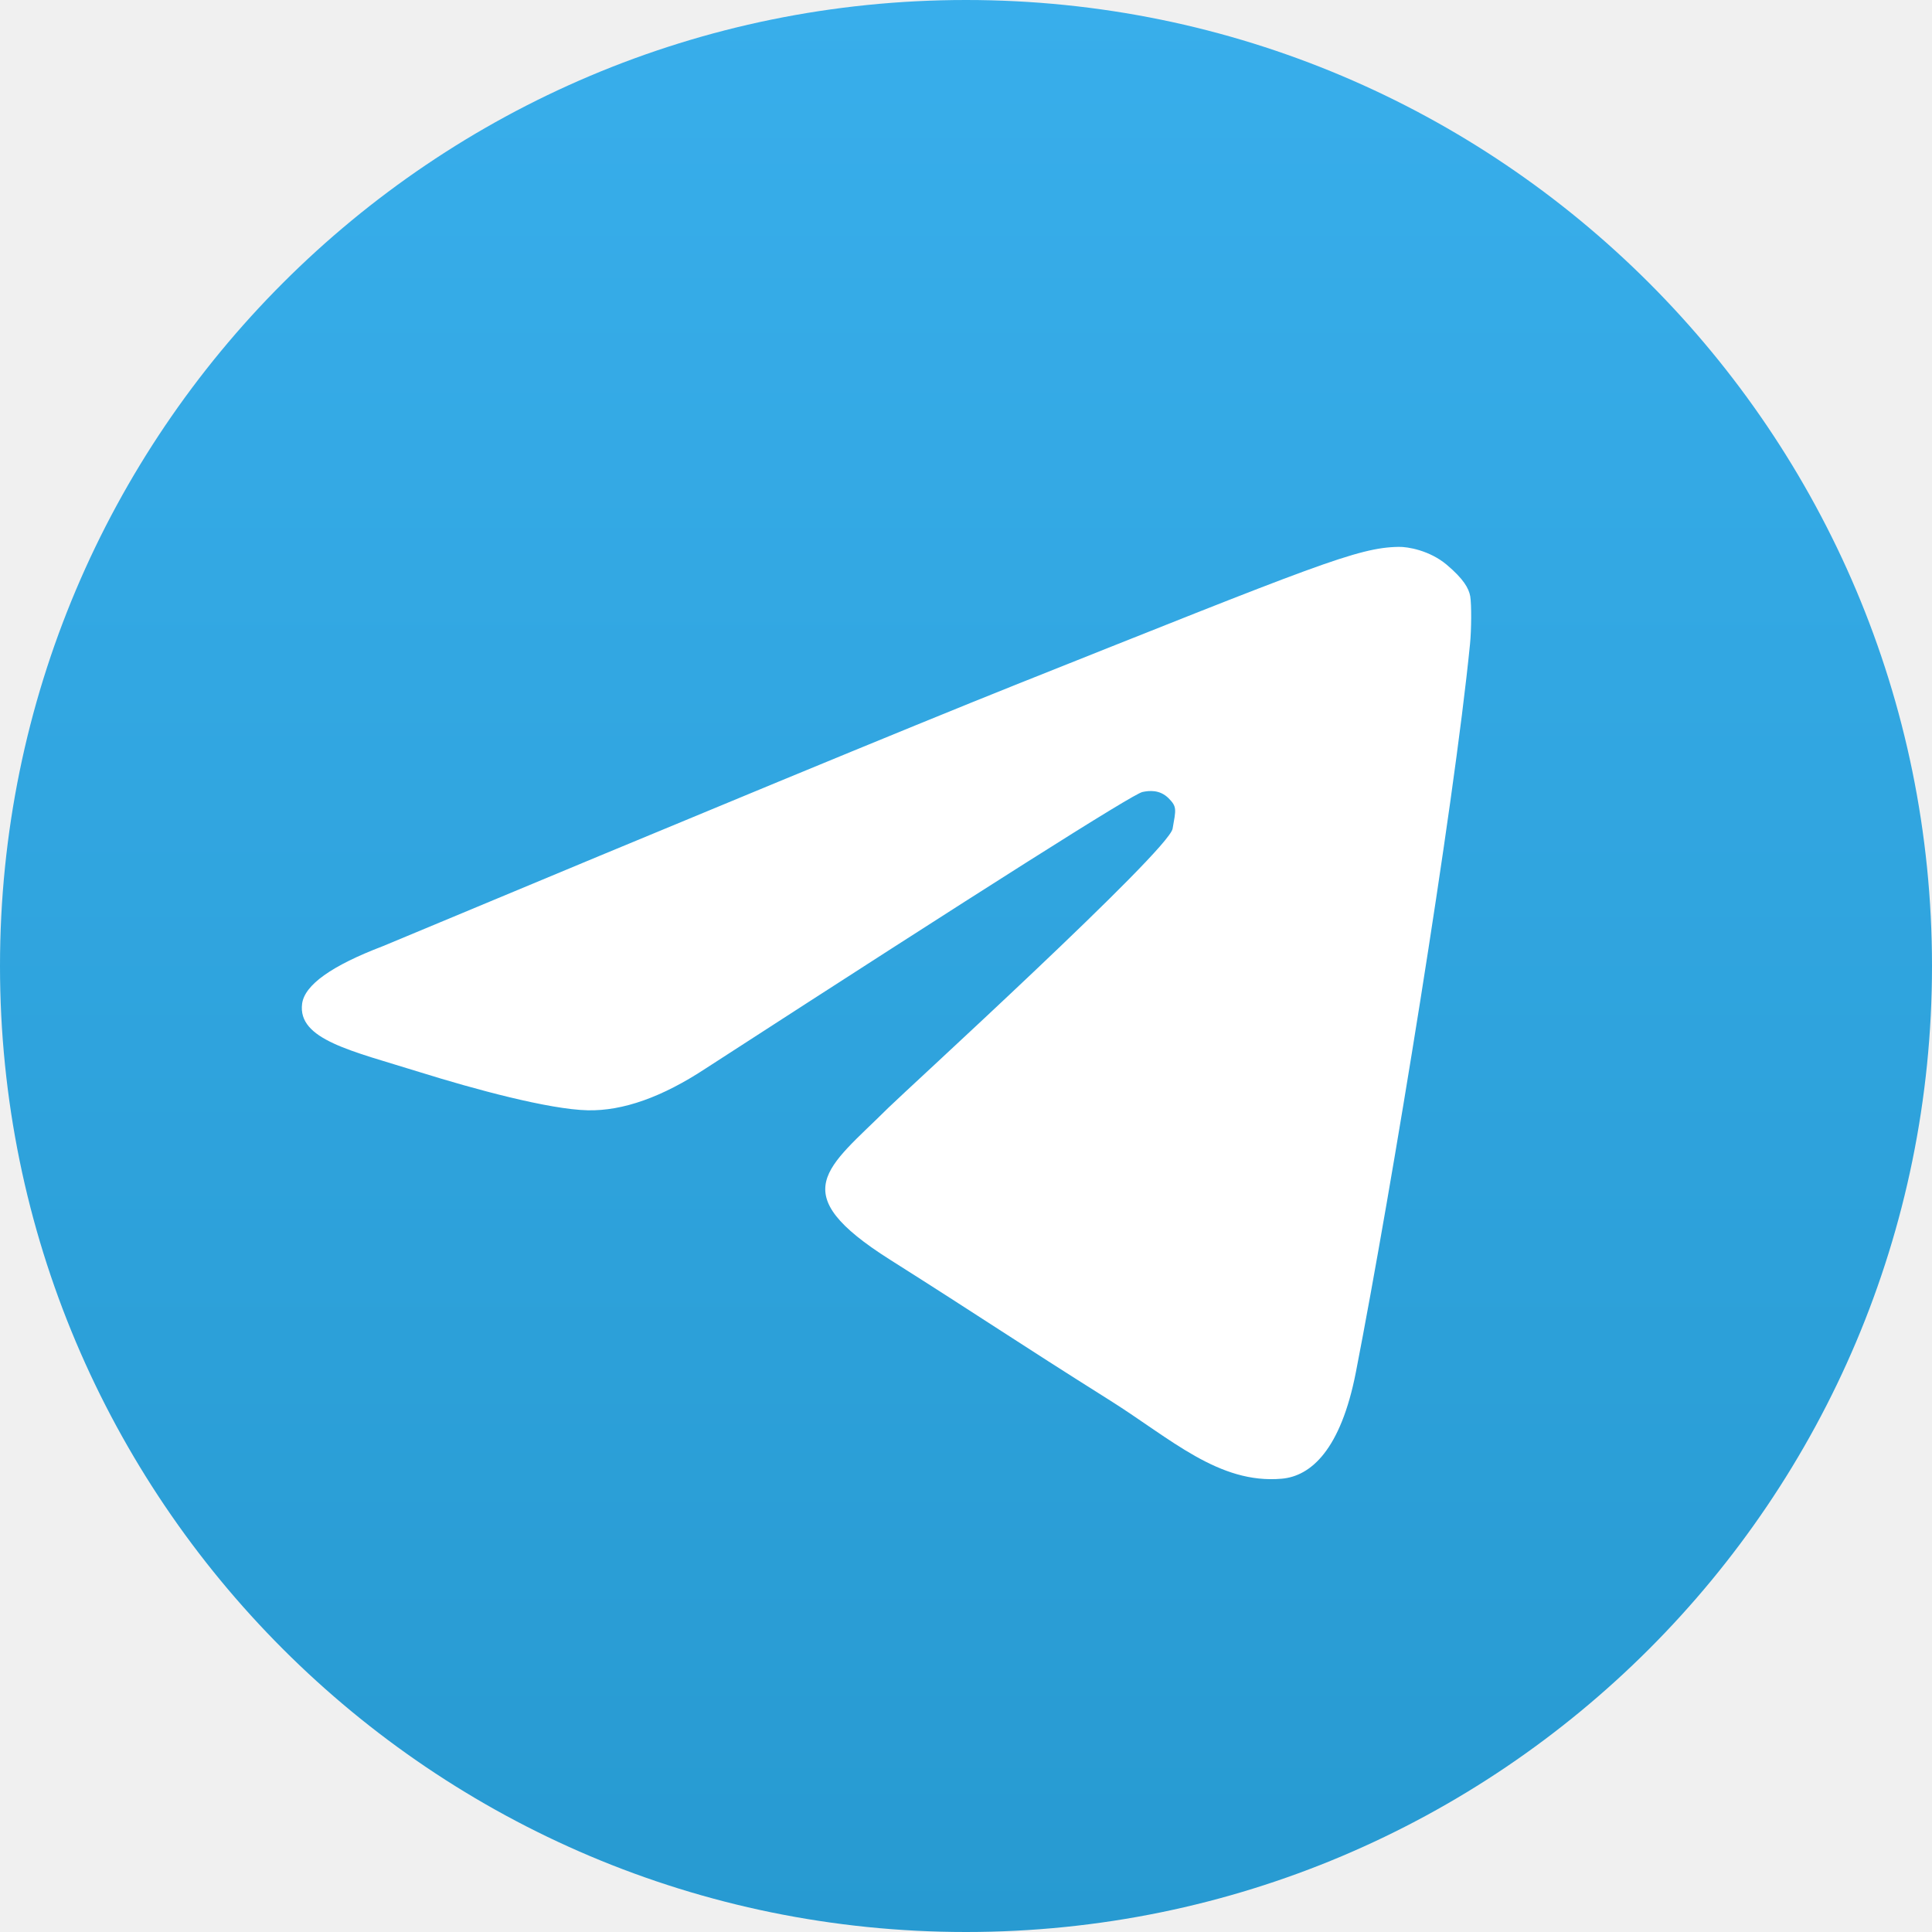
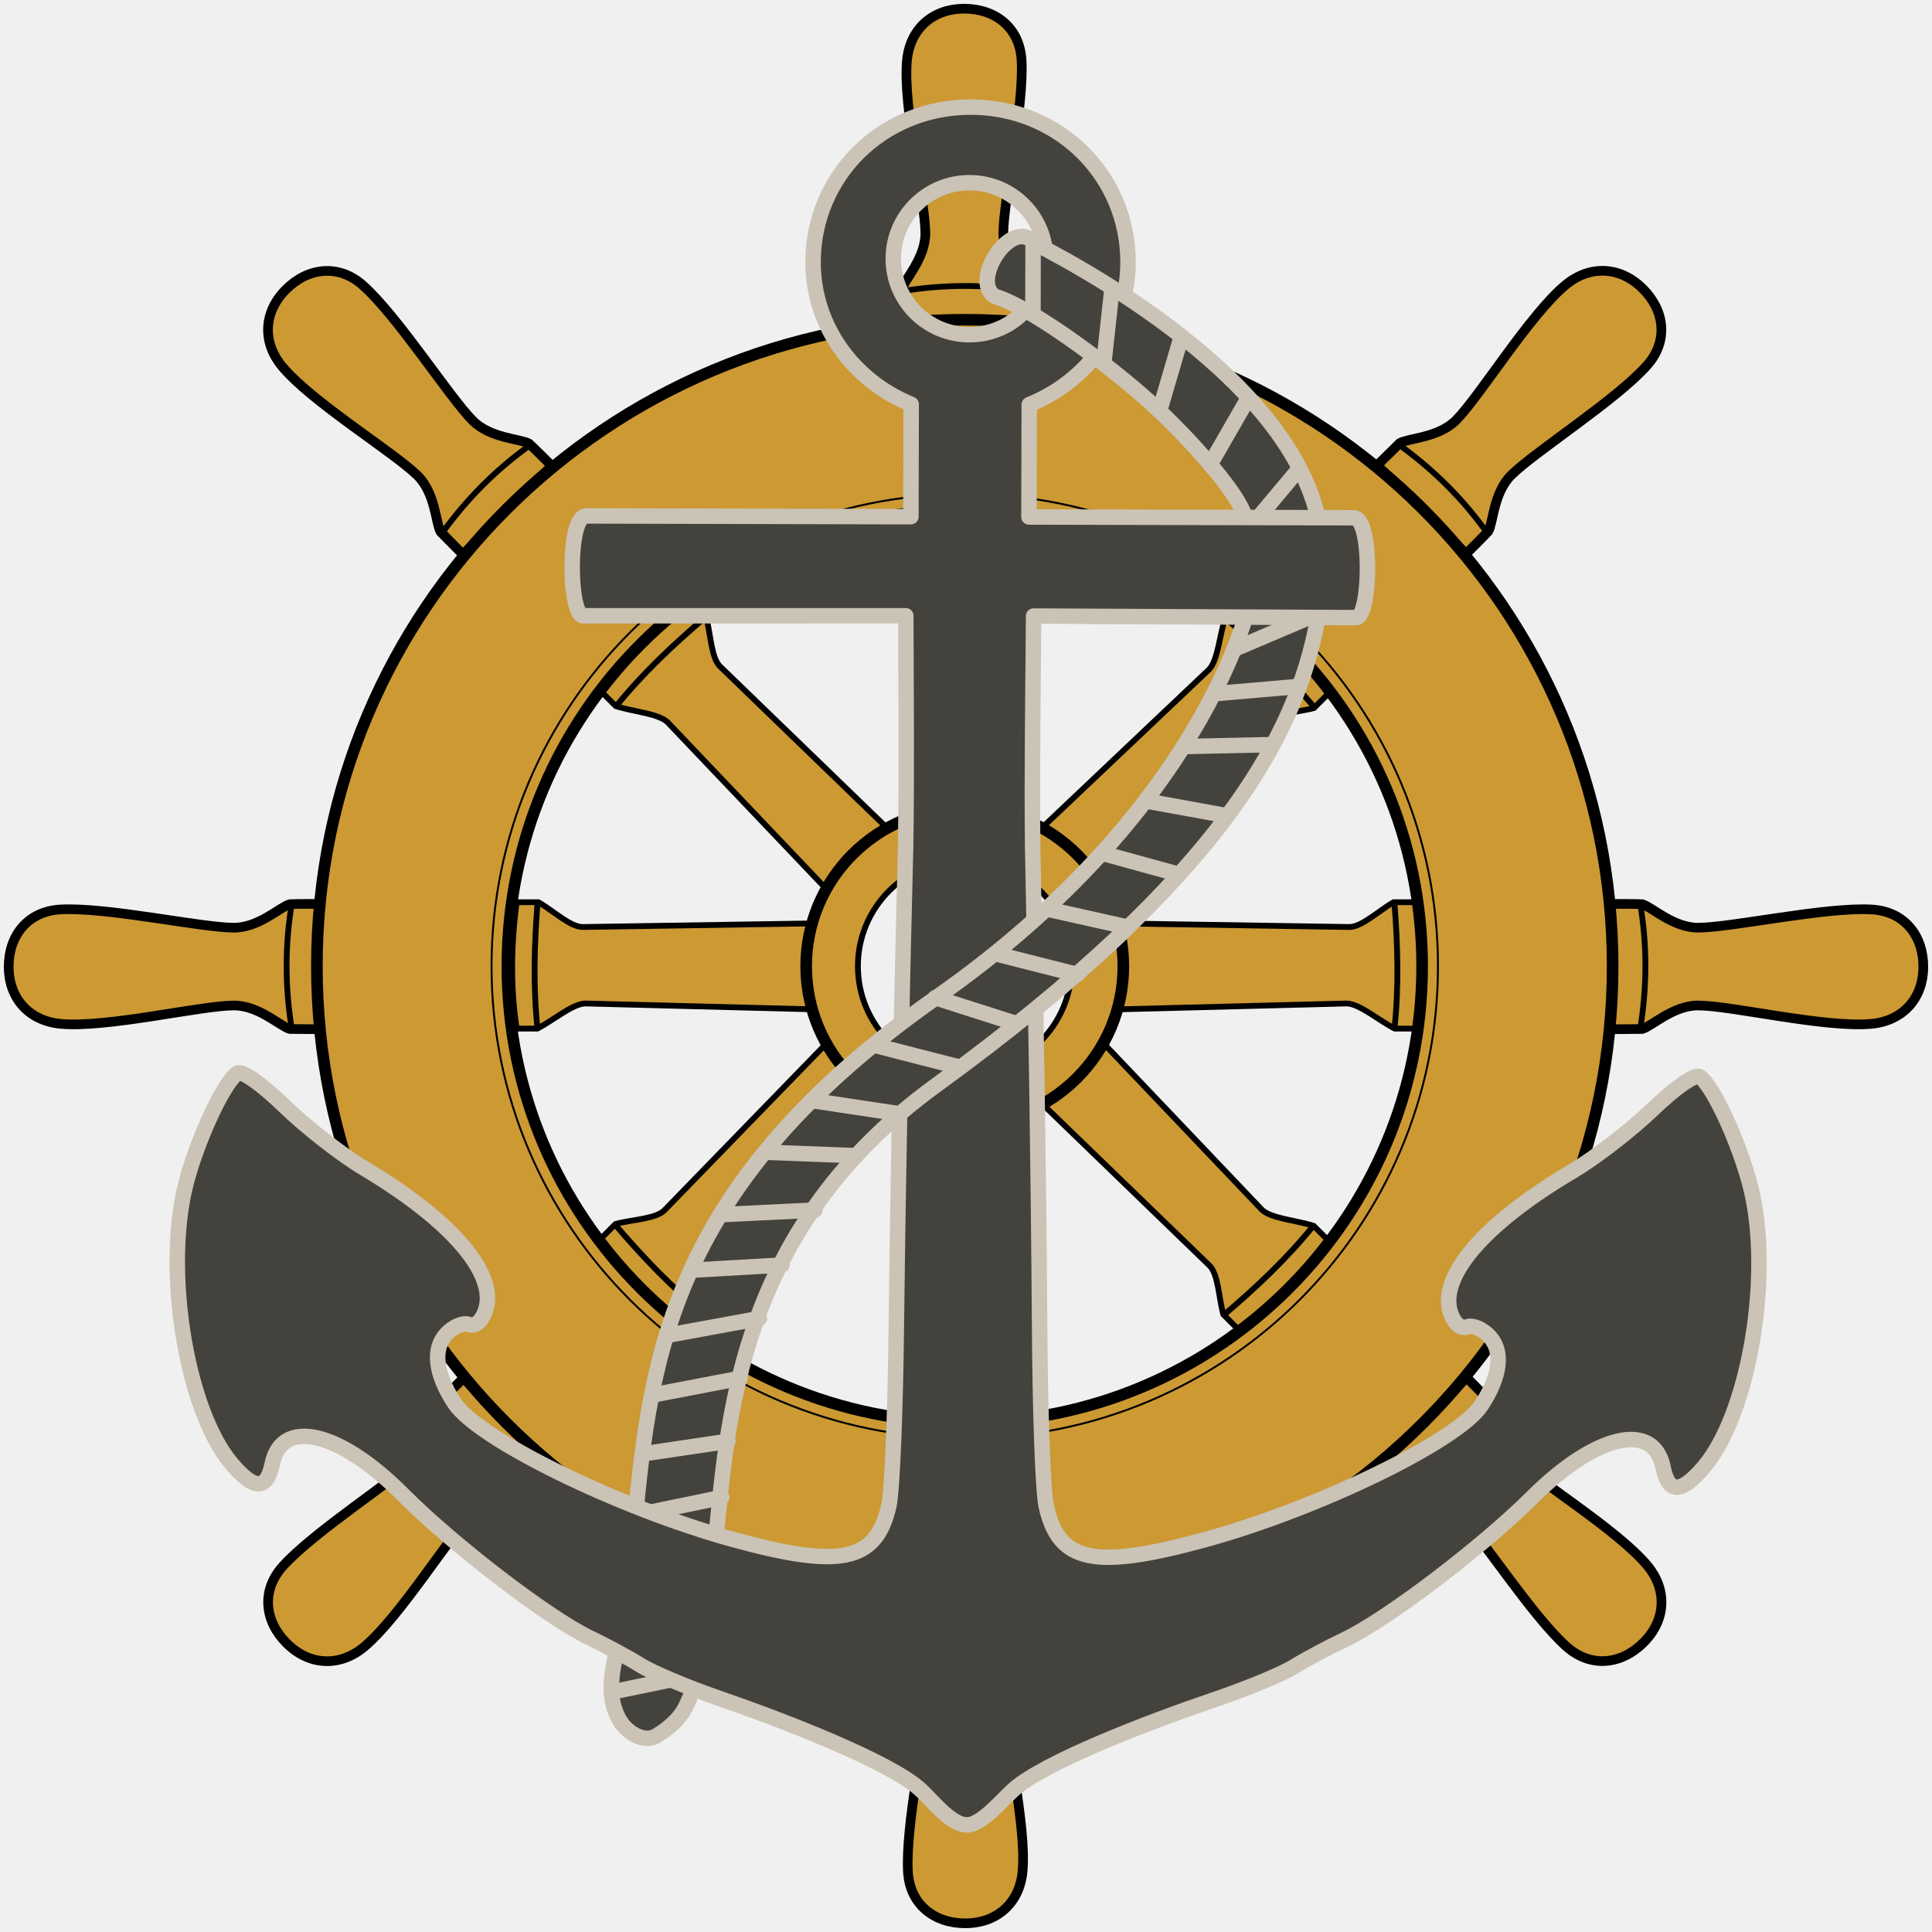
- <svg xmlns="http://www.w3.org/2000/svg" width="16px" height="16px" viewBox="0 0 16 16" version="1.1">
-   <defs>
-     <linearGradient x1="50%" y1="0%" x2="50%" y2="100%" id="linearGradient-1">
-       <stop stop-color="#38AEEB" offset="0%" />
-       <stop stop-color="#279AD1" offset="100%" />
-     </linearGradient>
-   </defs>
-   <g id="Artboard" stroke="none" stroke-width="1" fill="none" fill-rule="evenodd">
-     <circle id="Oval" fill="url(#linearGradient-1)" cx="8" cy="8" r="8" />
-     <path d="M3.17,7.836 C5.788,6.743 7.533,6.022 8.406,5.673 C10.899,4.679 11.245,4.534 11.583,4.529 C11.657,4.527 11.839,4.558 11.98,4.676 C12.121,4.795 12.164,4.872 12.176,4.939 C12.187,5.006 12.186,5.215 12.174,5.334 C12.039,6.695 11.526,9.838 11.229,11.363 C11.103,12.009 10.855,12.225 10.615,12.246 C10.094,12.292 9.698,11.916 9.193,11.598 C8.403,11.101 8.139,10.918 7.372,10.433 C6.486,9.873 6.851,9.678 7.356,9.175 C7.488,9.044 9.678,7.046 9.711,6.863 C9.739,6.703 9.749,6.682 9.677,6.61 C9.604,6.538 9.517,6.547 9.461,6.559 C9.382,6.576 8.175,7.34 5.842,8.85 C5.483,9.086 5.159,9.201 4.868,9.195 C4.548,9.188 3.931,9.021 3.473,8.878 C2.91,8.702 2.463,8.61 2.502,8.312 C2.523,8.157 2.745,7.998 3.17,7.836 Z" id="Path-3" fill="#FFFFFF" />
+ <svg xmlns="http://www.w3.org/2000/svg" xmlns:xlink="http://www.w3.org/1999/xlink" version="1.1" width="500" height="500" id="svg2">
+   <defs id="defs4" />
+   <g id="g3148" transform="matrix(1.00222,0,0,0.9999944,-0.0035937,0.0013875)">
+     <g id="g3130">
+       <use xlink:href="#g3712" height="500" width="500" y="0" x="0" id="use3764" transform="matrix(0,-1,1,0,0,499.1724)" />
+       <use xlink:href="#g3712" height="500" width="500" y="0" x="0" id="use3760" transform="matrix(-1,0,0,-1,498.2561,500)" />
+       <g id="g3712" transform="matrix(0.9987991,0,0,0.9987991,-1.443618,0.3445417)">
+         <path style="color:#000000;fill:#cc9933;fill-opacity:1;stroke:#000000;stroke-width:1.5;stroke-linecap:butt;stroke-linejoin:miter;stroke-miterlimit:4;stroke-opacity:1;stroke-dasharray:none;stroke-dashoffset:0;marker:none;visibility:visible;display:inline;overflow:visible;enable-background:accumulate" id="path3677" d="m 239.605,213.01 1.606,-62.11 c -0.162,-3.337 -4.339,-8.124 -6.514,-12.337 l 0,-5.332 c 10.917,-1.645 21.834,-1.446 32.75,0 l 0,5.622 c -2.216,3.887 -6.551,8.353 -6.425,11.601 l 0.982,62.519" />
+         <path style="color:#000000;fill:none;stroke:#000000;stroke-width:1.5;stroke-linecap:butt;stroke-linejoin:miter;stroke-miterlimit:4;stroke-opacity:1;stroke-dasharray:none;stroke-dashoffset:0;marker:none;visibility:visible;display:inline;overflow:visible;enable-background:accumulate" id="path3675" d="m 234.34,138.674 c 10.921,-1.222 22.098,-0.91 33.375,0" />
+         <path style="color:#000000;fill:#cc9933;fill-opacity:1;stroke:#000000;stroke-width:2.5;stroke-linecap:butt;stroke-linejoin:miter;stroke-miterlimit:4;stroke-opacity:1;stroke-dasharray:none;stroke-dashoffset:0;marker:none;visibility:visible;display:inline;overflow:visible;enable-background:accumulate" id="path3706" d="m 235.938,15.25 c -1.145,11.908 4.699,36.156 4.75,44.812 0.039,6.524 -5.413,12.036 -6.094,14.531 l -0.062,8.219 32.469,0 c -0.006,-2.732 0.036,-5.518 -0.062,-8.219 -0.681,-2.495 -6.132,-8.007 -6.094,-14.531 C 260.895,51.406 266.246,27.254 265.562,15.25 265.078,6.744 258.711,1.901 250.75,1.906 242.351,1.912 236.698,7.347 235.938,15.25 z" />
+         <path style="color:#000000;fill:none;stroke:#000000;stroke-width:1.5;stroke-linecap:butt;stroke-linejoin:miter;stroke-miterlimit:4;stroke-opacity:1;stroke-dasharray:none;stroke-dashoffset:0;marker:none;visibility:visible;display:inline;overflow:visible;enable-background:accumulate" id="path3679" d="m 234.357,75.141 c 10.98,-1.826 21.959,-1.876 32.939,0" />
+       </g>
+       <use xlink:href="#use3760" height="500" width="500" y="0" x="0" id="use3772" transform="matrix(0.7071068,-0.7071068,0.7071068,0.7071068,-103.8088,249.3835)" />
+       <use xlink:href="#g3712" height="500" width="500" y="0" x="0" id="use3774" transform="matrix(0.7071068,-0.7071068,0.7071068,0.7071068,-103.8088,249.3835)" />
+       <use xlink:href="#use3760" height="500" width="500" y="0" x="0" id="use3776" transform="matrix(0.7071068,0.7071068,-0.7071068,0.7071068,249.7446,-102.9368)" />
+       <use xlink:href="#g3712" height="500" width="500" y="0" x="0" id="use3778" transform="matrix(0.7071068,0.7071068,-0.7071068,0.7071068,249.7446,-102.9368)" />
+       <use xlink:href="#g3712" height="500" width="500" y="0" x="0" id="use3764-1" transform="matrix(0,-1,-1,0,498.8997,499.1724)" />
+       <path style="color:#000000;fill:#cc9933;fill-opacity:1;stroke:#000000;stroke-width:2.996;stroke-linecap:butt;stroke-linejoin:miter;stroke-miterlimit:4;stroke-opacity:1;stroke-dasharray:none;stroke-dashoffset:0;marker:none;visibility:visible;display:inline;overflow:visible;enable-background:accumulate" id="path3681" d="m 249.128,82.745 c -92.396,0 -167.299,74.903 -167.299,167.299 0,92.396 74.903,167.299 167.299,167.299 92.396,0 167.299,-74.903 167.299,-167.299 0,-92.396 -74.903,-167.299 -167.299,-167.299 z m 0,49.191 c 65.223,0 118.108,52.885 118.108,118.108 0,65.223 -52.885,118.108 -118.108,118.108 -65.223,0 -118.108,-52.885 -118.108,-118.108 0,-65.223 52.885,-118.108 118.108,-118.108 z" />
+       <path style="color:#000000;fill:none;stroke:#000000;stroke-width:0.499;stroke-linecap:butt;stroke-linejoin:miter;stroke-miterlimit:4;stroke-opacity:1;stroke-dasharray:none;stroke-dashoffset:0;marker:none;visibility:visible;display:inline;overflow:visible;enable-background:accumulate" id="path3683" d="m 371.325,250.044 a 122.197,122.197 0 0 1 -244.394,0 122.197,122.197 0 1 1 244.394,0 z" />
+       <path style="color:#000000;fill:#cc9933;fill-opacity:1;stroke:#000000;stroke-width:1.498;stroke-linecap:butt;stroke-linejoin:miter;stroke-miterlimit:4;stroke-opacity:1;stroke-dasharray:none;stroke-dashoffset:0;marker:none;visibility:visible;display:inline;overflow:visible;enable-background:accumulate" id="path3687" d="m 249.128,209.094 c -22.618,0 -40.951,18.333 -40.951,40.951 0,22.618 18.333,40.951 40.951,40.951 22.618,0 40.951,-18.333 40.951,-40.951 0,-22.618 -18.333,-40.951 -40.951,-40.951 z m 0,13.359 c 15.239,0 27.592,12.353 27.592,27.592 0,15.239 -12.353,27.592 -27.592,27.592 -15.239,0 -27.592,-12.353 -27.592,-27.592 0,-15.239 12.353,-27.592 27.592,-27.592 z" />
+       <path style="color:#000000;fill:none;stroke:#000000;stroke-width:2.996;stroke-linecap:butt;stroke-linejoin:miter;stroke-miterlimit:4;stroke-opacity:1;stroke-dasharray:none;stroke-dashoffset:0;marker:none;visibility:visible;display:inline;overflow:visible;enable-background:accumulate" id="path3758" d="m 249.128,209.094 c -22.618,0 -40.951,18.333 -40.951,40.951 0,22.618 18.333,40.951 40.951,40.951 22.618,0 40.951,-18.333 40.951,-40.951 0,-22.618 -18.333,-40.951 -40.951,-40.951 z" />
+     </g>
+     <g style="fill:#44423c;fill-opacity:1;stroke:#cac3b6;stroke-width:2.387;stroke-linecap:round;stroke-linejoin:round;stroke-miterlimit:4;stroke-opacity:1;stroke-dasharray:none;overflow:visible" id="Ankare-tross" transform="matrix(1.673695,0.00403638,-0.00403552,1.674054,4.092096,7.424822)">
+       <g style="fill:#44423c;fill-opacity:1;stroke:#cac3b6;stroke-width:1.81;stroke-linecap:round;stroke-linejoin:round;stroke-miterlimit:4;stroke-opacity:1;stroke-dasharray:none" id="Tross-under" transform="matrix(1.318841,0,0,1.318841,-157.759,-85.11218)">
+         <path style="fill:#44423c;fill-opacity:1;stroke:#cac3b6;stroke-width:1.81;stroke-linecap:round;stroke-linejoin:round;stroke-miterlimit:4;stroke-opacity:1;stroke-dasharray:none" id="path3059" d="m 272.452,123.682 c -2.046,-18.418 -30.441,-32.577 -33.638,-34.331 -2.631,-3.085 -7.471,4.46 -4.604,6.265 4.604,1.378 14.709,9.021 19.313,13.407 4.604,4.385 9.337,9.898 9.976,12.279 0.64,2.381 0.64,2.506 0.64,2.506 l 8.314,-0.125 z" />
+         <path style="fill:#44423c;fill-opacity:1;stroke:#cac3b6;stroke-width:1.81;stroke-linecap:round;stroke-linejoin:round;stroke-miterlimit:4;stroke-opacity:1;stroke-dasharray:none" id="path3071" d="m 192.447,239.463 c 1.835,-19.491 4.111,-39.723 35.223,-61.695 31.112,-21.972 36.3,-45.87 36.3,-45.87 0,0 -1.365,-0.104 8.361,-0.104 -2.108,14.655 -11.269,31.819 -44.661,56.262 -24.602,17.951 -24.408,41.685 -26.053,56.495 -5.443,-1.758 -2.178,-0.505 -4.764,-1.865 -2.586,-1.36 -4.405,-3.222 -4.405,-3.222 z" />
+         <path style="fill:#44423c;fill-opacity:1;stroke:#cac3b6;stroke-width:1.81;stroke-linecap:round;stroke-linejoin:round;stroke-miterlimit:4;stroke-opacity:1;stroke-dasharray:none" id="path3107" d="m 190.804,252.987 c -1.537,5.139 -1.176,7.442 -0.271,9.303 0.904,1.861 3.075,3.012 4.432,2.215 1.357,-0.797 2.894,-2.038 3.618,-3.721 0.724,-1.683 1.718,-3.81 1.718,-3.81 l -9.496,-3.987 z" />
+         <path style="fill:#44423c;fill-opacity:1;stroke:#cac3b6;stroke-width:1.81;stroke-linecap:round;stroke-linejoin:round;stroke-miterlimit:4;stroke-opacity:1;stroke-dasharray:none" id="path3061" d="m 264.01,122.805 5.628,-6.766" />
+         <path style="fill:#44423c;fill-opacity:1;stroke:#cac3b6;stroke-width:1.81;stroke-linecap:round;stroke-linejoin:round;stroke-miterlimit:4;stroke-opacity:1;stroke-dasharray:none" id="path3063" d="m 263.882,107.519 -4.221,7.392" />
+         <path style="fill:#44423c;fill-opacity:1;stroke:#cac3b6;stroke-width:1.81;stroke-linecap:round;stroke-linejoin:round;stroke-miterlimit:4;stroke-opacity:1;stroke-dasharray:none" id="path3073" d="m 272.068,132.753 -9.785,4.197" />
+         <path style="fill:#44423c;fill-opacity:1;stroke:#cac3b6;stroke-width:1.81;stroke-linecap:round;stroke-linejoin:round;stroke-miterlimit:4;stroke-opacity:1;stroke-dasharray:none" id="path3075" d="m 269.894,141.273 -9.848,0.877" />
+         <path style="fill:#44423c;fill-opacity:1;stroke:#cac3b6;stroke-width:1.81;stroke-linecap:round;stroke-linejoin:round;stroke-miterlimit:4;stroke-opacity:1;stroke-dasharray:none" id="path3077" d="m 266.824,148.102 -10.36,0.251" />
+         <path style="fill:#44423c;fill-opacity:1;stroke:#cac3b6;stroke-width:1.81;stroke-linecap:round;stroke-linejoin:round;stroke-miterlimit:4;stroke-opacity:1;stroke-dasharray:none" id="path3079" d="m 261.452,156.434 -9.401,-1.691" />
+         <path style="fill:#44423c;fill-opacity:1;stroke:#cac3b6;stroke-width:1.81;stroke-linecap:round;stroke-linejoin:round;stroke-miterlimit:4;stroke-opacity:1;stroke-dasharray:none" id="path3081" d="m 255.888,163.325 -8.953,-2.443" />
+         <path style="fill:#44423c;fill-opacity:1;stroke:#cac3b6;stroke-width:1.81;stroke-linecap:round;stroke-linejoin:round;stroke-miterlimit:4;stroke-opacity:1;stroke-dasharray:none" id="path3093" d="m 218.221,196.403 -10.488,-0.376" />
+         <path style="fill:#44423c;fill-opacity:1;stroke:#cac3b6;stroke-width:1.81;stroke-linecap:round;stroke-linejoin:round;stroke-miterlimit:4;stroke-opacity:1;stroke-dasharray:none" id="path3095" d="m 213.425,202.793 -11,0.564" />
+         <path style="fill:#44423c;fill-opacity:1;stroke:#cac3b6;stroke-width:1.81;stroke-linecap:round;stroke-linejoin:round;stroke-miterlimit:4;stroke-opacity:1;stroke-dasharray:none" id="path3097" d="m 209.588,209.246 -10.488,0.626" />
+         <path style="fill:#44423c;fill-opacity:1;stroke:#cac3b6;stroke-width:1.81;stroke-linecap:round;stroke-linejoin:round;stroke-miterlimit:4;stroke-opacity:1;stroke-dasharray:none" id="path3099" d="m 206.966,215.51 -10.744,2.005" />
+         <path style="fill:#44423c;fill-opacity:1;stroke:#cac3b6;stroke-width:1.81;stroke-linecap:round;stroke-linejoin:round;stroke-miterlimit:4;stroke-opacity:1;stroke-dasharray:none" id="path3101" d="m 204.728,222.527 -10.296,2.005" />
+         <path style="fill:#44423c;fill-opacity:1;stroke:#cac3b6;stroke-width:1.81;stroke-linecap:round;stroke-linejoin:round;stroke-miterlimit:4;stroke-opacity:1;stroke-dasharray:none" id="path3103" d="m 203.321,229.919 -9.976,1.504" />
+         <path style="fill:#44423c;fill-opacity:1;stroke:#cac3b6;stroke-width:1.81;stroke-linecap:round;stroke-linejoin:round;stroke-miterlimit:4;stroke-opacity:1;stroke-dasharray:none" id="path3105" d="m 202.617,236.497 -9.848,2.067" />
+         <path style="fill:#44423c;fill-opacity:1;stroke:#cac3b6;stroke-width:1.81;stroke-linecap:round;stroke-linejoin:round;stroke-miterlimit:4;stroke-opacity:1;stroke-dasharray:none" id="path3109" d="m 199.707,257.27 -9.848,2.067" />
+       </g>
+       <path style="fill:#44423c;fill-opacity:1;fill-rule:evenodd;stroke:#cac3b6;stroke-width:2.387;stroke-linecap:round;stroke-linejoin:round;stroke-miterlimit:4;stroke-opacity:1;stroke-dasharray:none" id="Ankare" d="m 147.4,11.766 c -13.756,3.1e-5 -24.317,10.757 -24.312,23.969 -0.003,9.909 6.258,18.368 15.188,22 l 0,17.375 -50.094,0 c -2.941,3e-6 -2.646,15.375 -0.438,15.438 l 49.781,-0.125 c 0.056,11.883 0.214,23.742 0.062,35.625 -0.561,24.545 -1.022,49.137 -1.25,73.688 -0.101,13.296 -0.576,26.018 -1.094,28.312 -1.95,8.649 -7.406,9.796 -24.219,5.188 -17.484,-4.793 -39.22,-15.39 -42.875,-20.969 -2.906,-4.435 -3.381,-8.273 -1.281,-10.594 1.047,-1.157 2.613,-1.86 3.469,-1.531 0.946,0.363 1.933,-0.377 2.531,-1.969 2.105,-5.603 -4.915,-13.929 -18.75,-22.156 -3.363,-2 -8.856,-6.251 -12.219,-9.5 -3.528,-3.409 -6.595,-5.585 -7.312,-5.125 -2.233,1.431 -6.846,11.767 -8.25,18.562 -2.823,13.661 0.783,33.842 7.438,41.75 3.513,4.175 5.494,4.188 6.312,0.094 1.443,-7.214 10.406,-5.128 20.188,4.688 7.741,7.768 22.455,19.012 28.875,22.062 2.446,1.162 5.947,3.041 7.781,4.188 1.834,1.147 7.327,3.452 12.219,5.125 10.247,3.505 26.248,9.718 31,13.969 1.805,1.615 4.728,5.5 7.25,5.5 2.281,0 5.414,-3.885 7.219,-5.5 4.752,-4.251 20.722,-10.464 30.969,-13.969 4.891,-1.673 10.416,-3.978 12.25,-5.125 1.834,-1.147 5.336,-3.026 7.781,-4.188 6.42,-3.05 21.134,-14.294 28.875,-22.062 9.782,-9.815 18.745,-11.901 20.188,-4.688 0.819,4.094 2.8,4.081 6.312,-0.094 6.654,-7.908 10.26,-28.089 7.438,-41.75 -1.404,-6.796 -6.017,-17.132 -8.25,-18.562 -0.718,-0.46 -3.784,1.716 -7.312,5.125 -3.363,3.249 -8.856,7.5 -12.219,9.5 -13.835,8.227 -20.855,16.553 -18.75,22.156 0.598,1.592 1.585,2.332 2.531,1.969 0.856,-0.328 2.422,0.374 3.469,1.531 2.1,2.321 1.625,6.159 -1.281,10.594 -3.655,5.579 -25.422,16.176 -42.906,20.969 -16.812,4.608 -22.238,3.462 -24.188,-5.188 -0.517,-2.295 -0.993,-15.016 -1.094,-28.312 -0.228,-24.551 -0.689,-49.142 -1.25,-73.688 -0.152,-11.883 0.007,-23.742 0.062,-35.625 l 49.781,0.125 c 2.208,-0.063 2.503,-15.437 -0.438,-15.438 l -50.094,0 0,-17.375 c 8.929,-3.632 15.191,-12.091 15.188,-22 0.004,-13.212 -10.525,-23.969 -24.281,-23.969 z m -0.188,11.688 c 6.49,-10e-7 11.75,5.26 11.75,11.75 0,6.49 -5.26,11.75 -11.75,11.75 -6.49,-1e-6 -11.75,-5.26 -11.75,-11.75 0,-6.49 5.26,-11.75 11.75,-11.75 z" />
+       <g style="fill:#44423c;fill-opacity:1;stroke:#cac3b6;stroke-width:1.81;stroke-linecap:round;stroke-linejoin:round;stroke-miterlimit:4;stroke-opacity:1;stroke-dasharray:none" id="Tross-over" transform="matrix(1.318841,0,0,1.318841,-157.759,-85.11218)">
+         <path style="fill:#44423c;fill-opacity:1;stroke:#cac3b6;stroke-width:1.81;stroke-linecap:round;stroke-linejoin:round;stroke-miterlimit:4;stroke-opacity:1;stroke-dasharray:none" id="Tross-outline2" d="m 213.024,189.95 c 1.331,-1.335 2.754,-2.675 4.276,-4.022 3.043,-2.694 6.482,-5.413 10.371,-8.16 3.889,-2.747 7.373,-5.523 10.492,-8.279 0.78,-0.689 1.537,-1.377 2.272,-2.063 0,0 9.544,2.114 9.544,2.114 -0.167,0.163 -0.336,0.326 -0.506,0.489 -0.34,0.327 -0.684,0.655 -1.033,0.985 -5.588,5.275 -12.421,10.931 -20.769,17.042 -1.538,1.122 -2.978,2.267 -4.329,3.43 0,0 -10.317,-1.535 -10.317,-1.535 z" />
+         <path style="fill:#44423c;fill-opacity:1;stroke:#cac3b6;stroke-width:1.81;stroke-linecap:round;stroke-linejoin:round;stroke-miterlimit:4;stroke-opacity:1;stroke-dasharray:none" id="Tross-outline1" d="m 256.064,100.267 c -7.754,-6.061 -15.652,-10.039 -17.251,-10.916 -2.631,-3.085 -7.471,4.46 -4.604,6.265 4.604,1.378 14.709,9.021 19.313,13.407 0,0 2.542,-8.755 2.542,-8.755 z" />
+         <path style="fill:#44423c;fill-opacity:1;stroke:#cac3b6;stroke-width:1.81;stroke-linecap:round;stroke-linejoin:round;stroke-miterlimit:4;stroke-opacity:1;stroke-dasharray:none" id="path2885" d="m 247.894,94.989 -0.895,8.395" />
+         <path style="fill:#44423c;fill-opacity:1;stroke:#cac3b6;stroke-width:1.81;stroke-linecap:round;stroke-linejoin:round;stroke-miterlimit:4;stroke-opacity:1;stroke-dasharray:none" id="path2887" d="m 238.685,89.476 0,8.269" />
+         <path style="fill:#44423c;fill-opacity:1;stroke:#cac3b6;stroke-width:1.81;stroke-linecap:round;stroke-linejoin:round;stroke-miterlimit:4;stroke-opacity:1;stroke-dasharray:none" id="path2909" d="m 244.057,175.103 -9.465,-2.381" />
+         <path style="fill:#44423c;fill-opacity:1;stroke:#cac3b6;stroke-width:1.81;stroke-linecap:round;stroke-linejoin:round;stroke-miterlimit:4;stroke-opacity:1;stroke-dasharray:none" id="path2911" d="m 236.915,180.866 -9.465,-3.007" />
+         <path style="fill:#44423c;fill-opacity:1;stroke:#cac3b6;stroke-width:1.81;stroke-linecap:round;stroke-linejoin:round;stroke-miterlimit:4;stroke-opacity:1;stroke-dasharray:none" id="path2913" d="m 230.116,185.941 -9.848,-2.506" />
+       </g>
+     </g>
  </g>
</svg>
